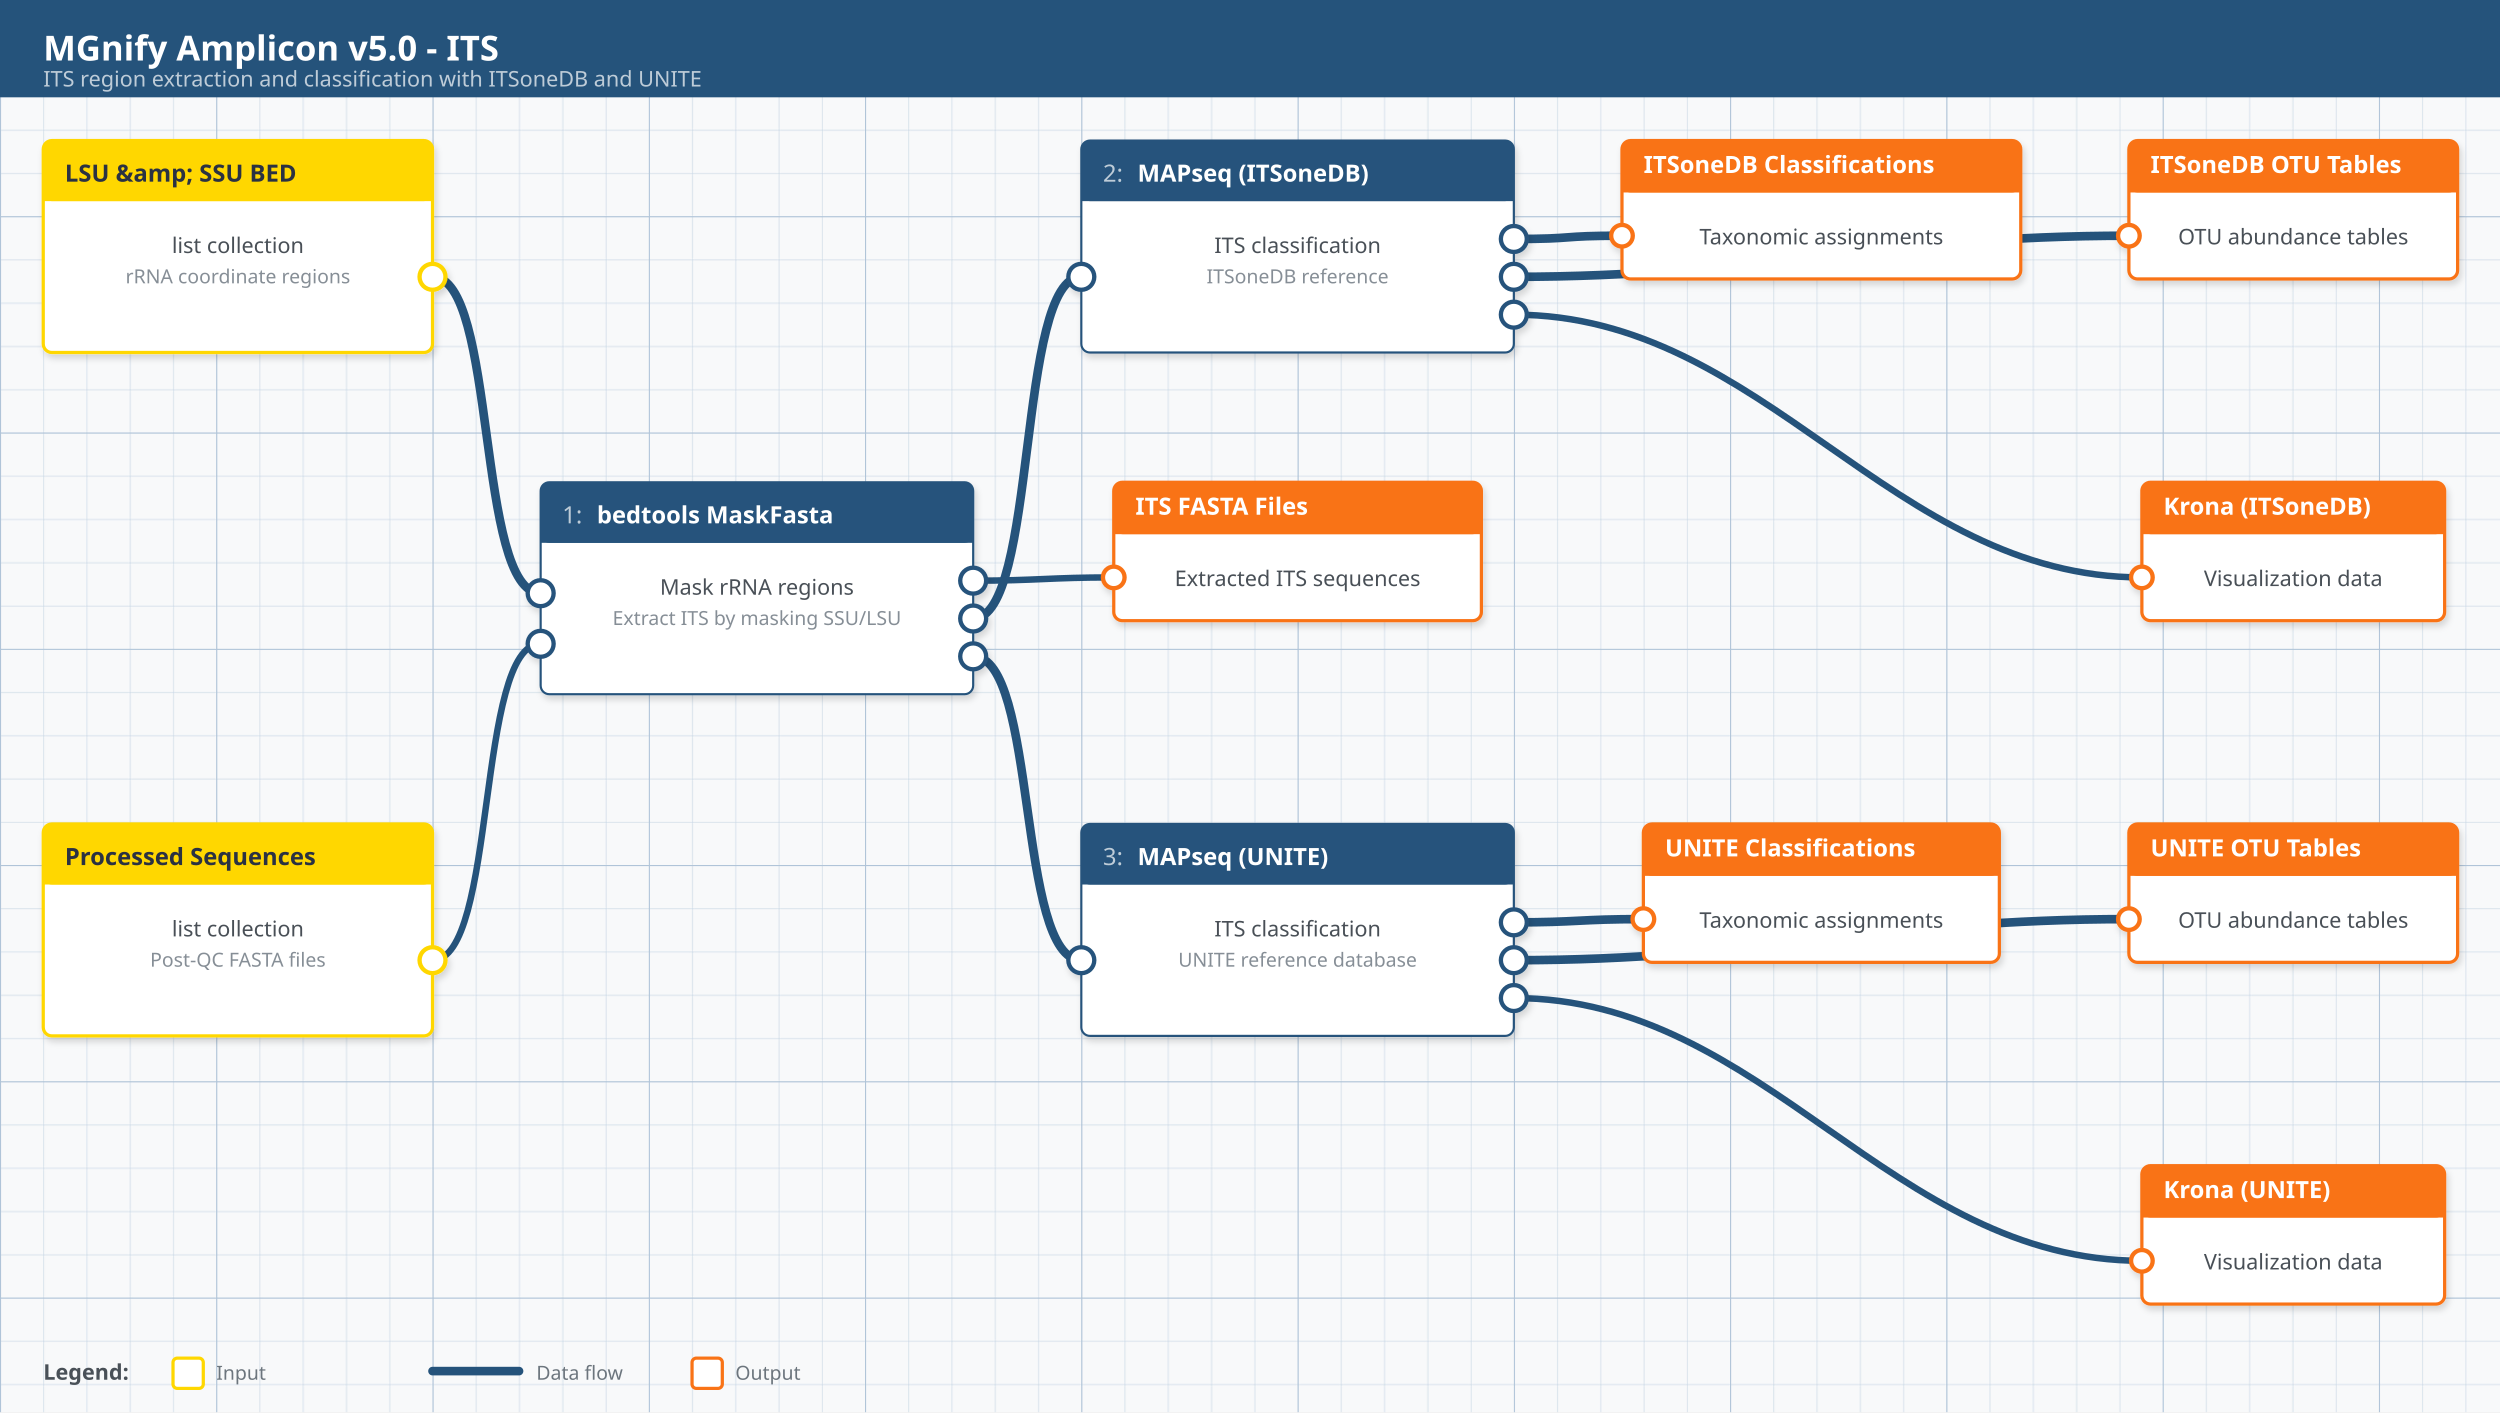
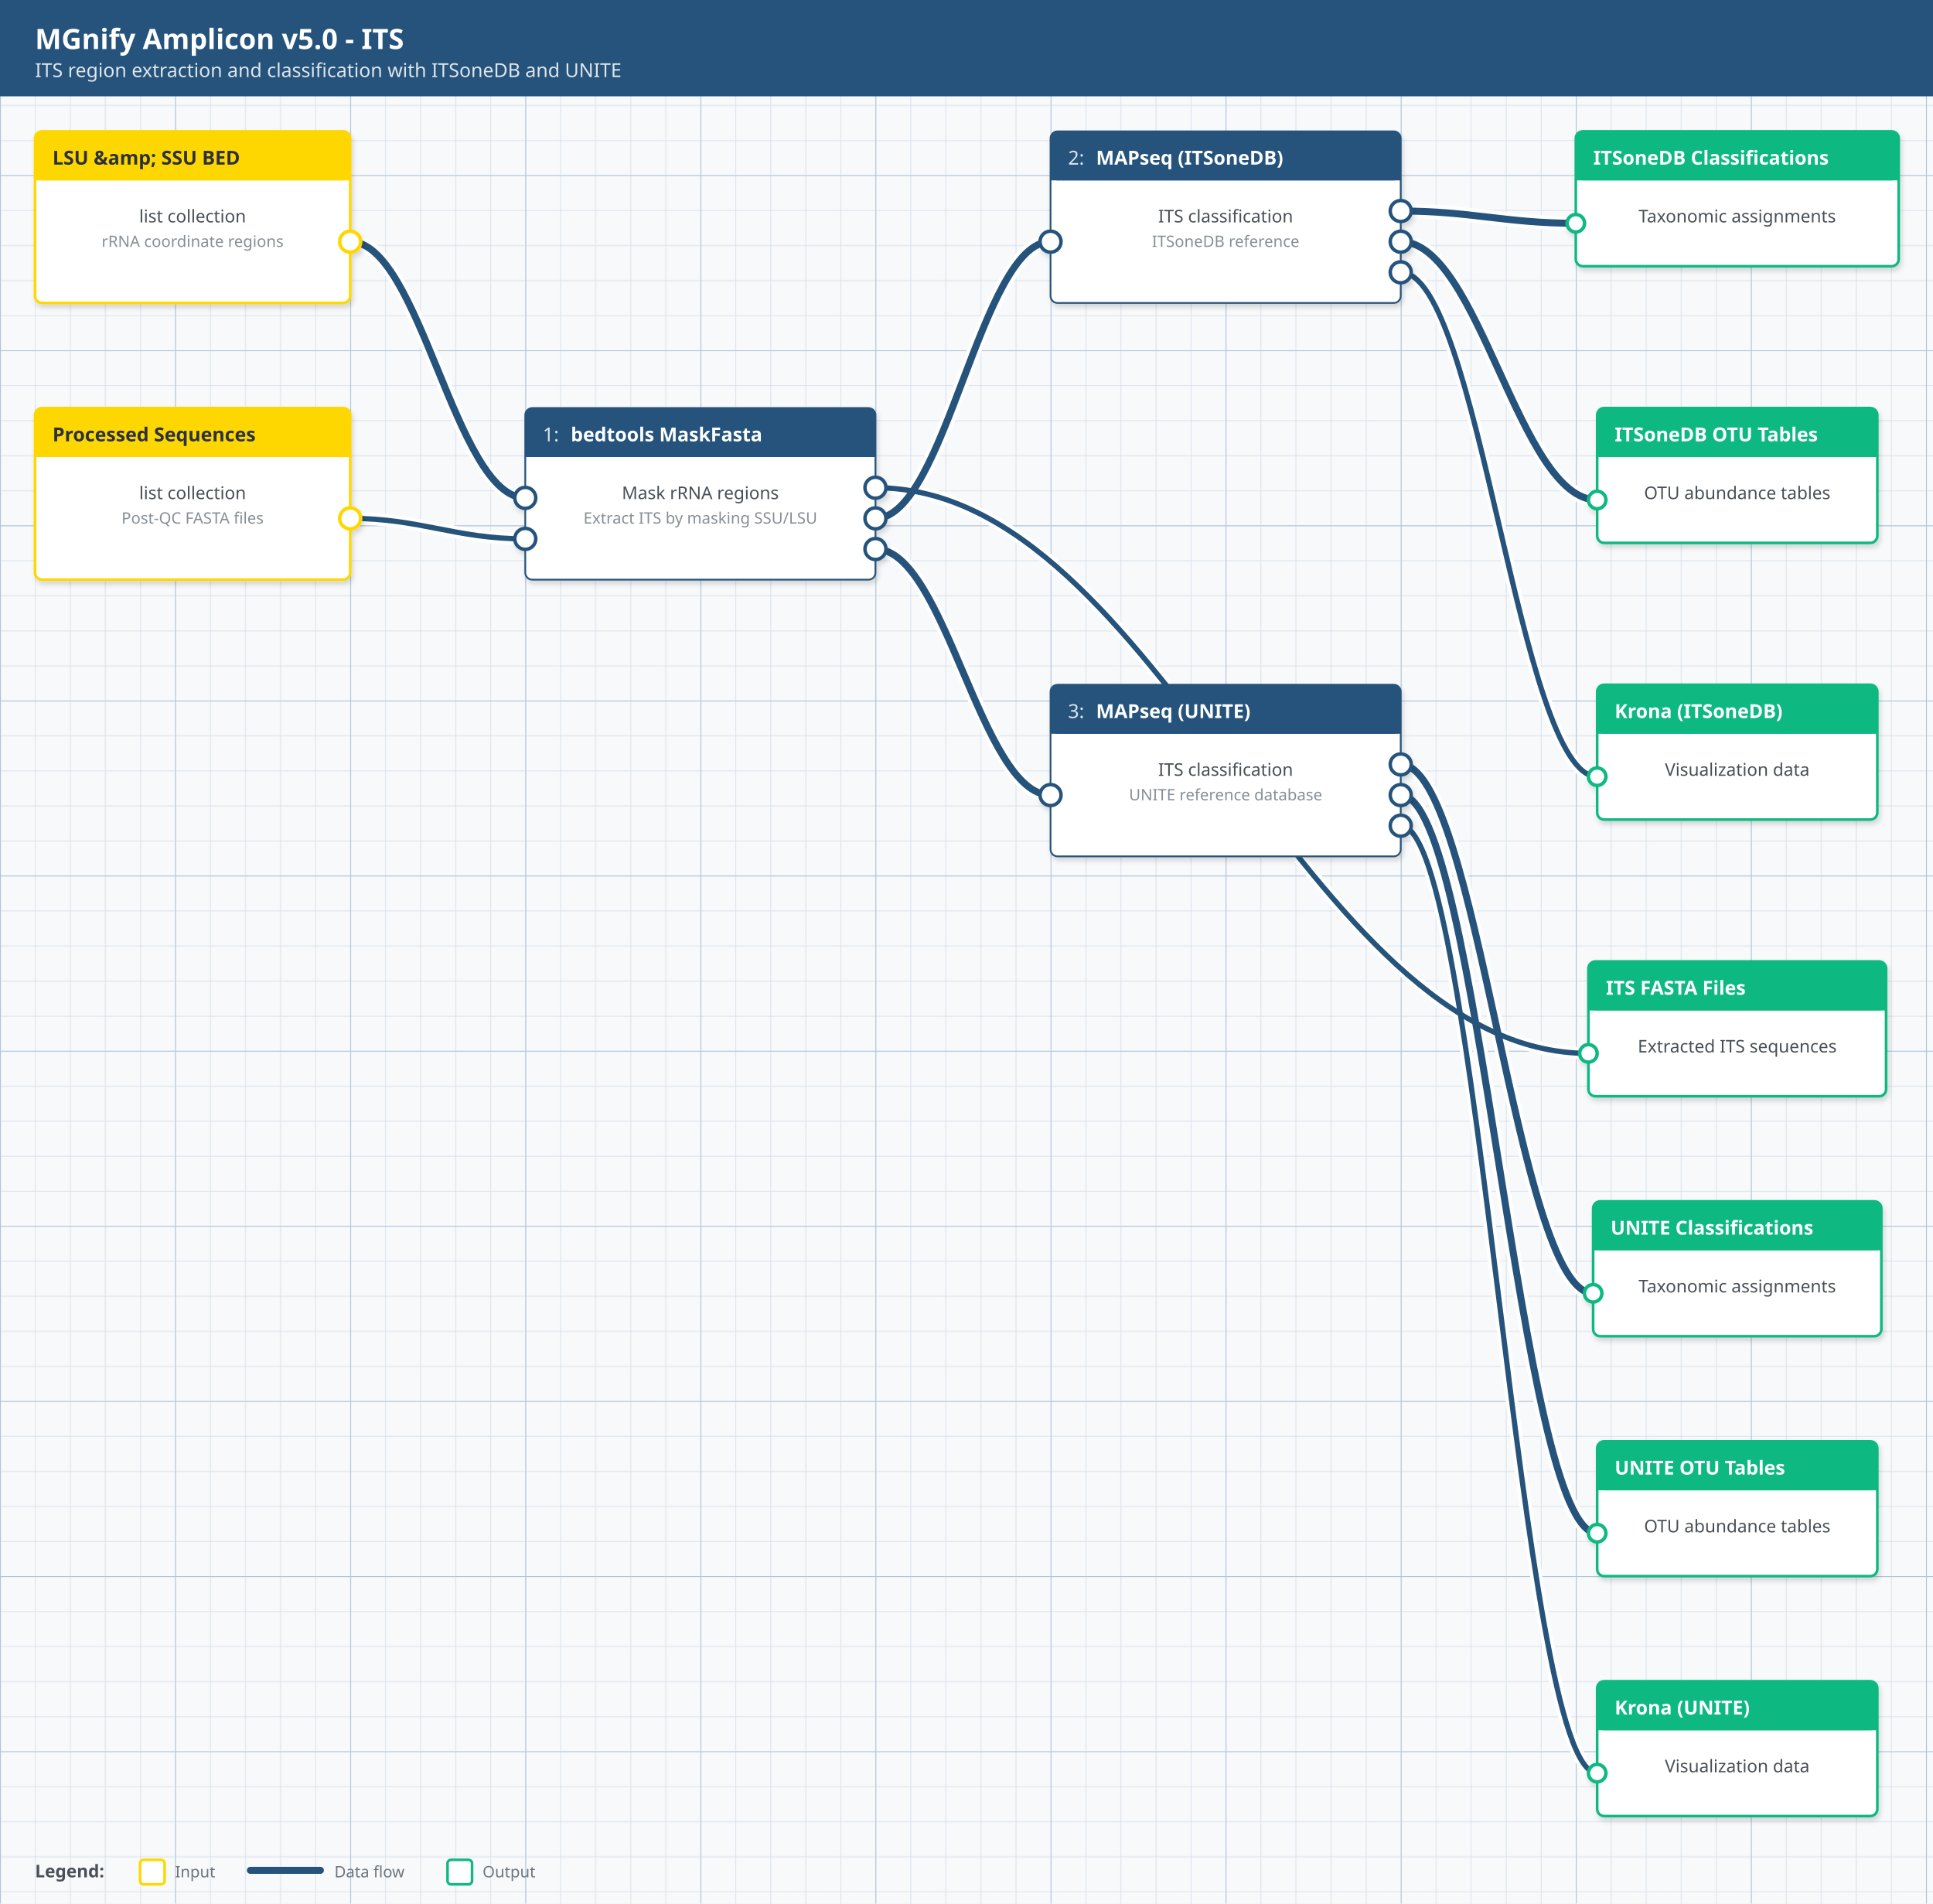
- <svg xmlns="http://www.w3.org/2000/svg" viewBox="0 0 1156 653" aria-label="MGnify Amplicon v5.0 - ITS" role="img">
+ <svg xmlns="http://www.w3.org/2000/svg" viewBox="0 0 1104 1087" aria-label="MGnify Amplicon v5.0 - ITS" role="img">
  <defs>
    <pattern id="wd-grid" width="20" height="20" patternUnits="userSpaceOnUse">
      <path d="M 20 0 L 0 0 0 20" fill="none" stroke="#c5d5e4" stroke-width="0.5" />
    </pattern>
    <pattern id="wd-grid-major" width="100" height="100" patternUnits="userSpaceOnUse">
      <rect width="100" height="100" fill="url(#wd-grid)" />
      <path d="M 100 0 L 0 0 0 100" fill="none" stroke="#b0c4d8" stroke-width="1" />
    </pattern>
    <filter id="wd-shadow" x="-5%" y="-5%" width="115%" height="115%">
      <feDropShadow dx="1" dy="2" stdDeviation="1.5" flood-opacity="0.15" />
    </filter>
  </defs>
-   <rect width="1156" height="653" fill="#f8f9fa" />
-   <rect width="1156" height="653" fill="url(#wd-grid-major)" />
-   <rect x="0" y="0" width="1156" height="45" fill="#25537b" />
+   <rect width="1104" height="1087" fill="#f8f9fa" />
+   <rect width="1104" height="1087" fill="url(#wd-grid-major)" />
+   <rect x="0" y="0" width="1104" height="55" fill="#25537b" />
  <text x="20" y="28" font-family="system-ui, sans-serif" font-size="16" font-weight="600" fill="white">MGnify Amplicon v5.0 - ITS</text>
-   <text x="20" y="40" font-family="system-ui, sans-serif" font-size="10" fill="rgba(255,255,255,0.7)">ITS region extraction and classification with ITSoneDB and UNITE</text>
-   <path d="M 200.0 128.0 C 230.0 128.0, 220.0 274.3, 250.0 274.3" stroke="#25537b" fill="none" stroke-linecap="round" stroke-width="4" />
-   <path d="M 200.0 444.0 C 230.0 444.0, 220.0 297.7, 250.0 297.7" stroke="#25537b" fill="none" stroke-linecap="round" stroke-width="3" />
-   <path d="M 450.0 268.5 C 480.0 268.5, 485.0 267.0, 515.0 267.0" stroke="#25537b" fill="none" stroke-linecap="round" stroke-width="3" />
-   <path d="M 450.0 286.0 C 480.0 286.0, 470.0 128.0, 500.0 128.0" stroke="#25537b" fill="none" stroke-linecap="round" stroke-width="4" />
-   <path d="M 450.0 303.5 C 480.0 303.5, 470.0 444.0, 500.0 444.0" stroke="#25537b" fill="none" stroke-linecap="round" stroke-width="4" />
-   <path d="M 700.0 110.5 C 730.0 110.5, 720.0 109.0, 750.0 109.0" stroke="#25537b" fill="none" stroke-linecap="round" stroke-width="4" />
-   <path d="M 700.0 128.0 C 813.8 128.0, 870.6 109.0, 984.4 109.0" stroke="#25537b" fill="none" stroke-linecap="round" stroke-width="4" />
-   <path d="M 700.0 145.5 C 816.2 145.5, 874.2 267.0, 990.4 267.0" stroke="#25537b" fill="none" stroke-linecap="round" stroke-width="3" />
-   <path d="M 700.0 426.5 C 730.0 426.5, 729.9 425.0, 759.9 425.0" stroke="#25537b" fill="none" stroke-linecap="round" stroke-width="4" />
-   <path d="M 700.0 444.0 C 813.8 444.0, 870.6 425.0, 984.4 425.0" stroke="#25537b" fill="none" stroke-linecap="round" stroke-width="4" />
-   <path d="M 700.0 461.5 C 816.2 461.5, 874.2 583.0, 990.4 583.0" stroke="#25537b" fill="none" stroke-linecap="round" stroke-width="3" />
-   <g filter="url(#wd-shadow)" transform="translate(20.0, 65.0)">
+   <text x="20" y="44" font-family="system-ui, sans-serif" font-size="11" fill="rgba(255,255,255,0.85)">ITS region extraction and classification with ITSoneDB and UNITE</text>
+   <path d="M 200.0 138.0 C 240.0 138.0, 260.0 284.3, 300.0 284.3" stroke="white" fill="none" stroke-linecap="round" stroke-width="8" />
+   <path d="M 200.0 296.0 C 240.0 296.0, 260.0 307.7, 300.0 307.7" stroke="white" fill="none" stroke-linecap="round" stroke-width="7" />
+   <path d="M 500.0 278.5 C 662.9 278.5, 744.3 601.5, 907.2 601.5" stroke="white" fill="none" stroke-linecap="round" stroke-width="7" />
+   <path d="M 500.0 296.0 C 540.0 296.0, 560.0 138.0, 600.0 138.0" stroke="white" fill="none" stroke-linecap="round" stroke-width="8" />
+   <path d="M 500.0 313.5 C 540.0 313.5, 560.0 454.0, 600.0 454.0" stroke="white" fill="none" stroke-linecap="round" stroke-width="8" />
+   <path d="M 800.0 120.5 C 840.0 120.5, 860.0 127.5, 900.0 127.5" stroke="white" fill="none" stroke-linecap="round" stroke-width="8" />
+   <path d="M 800.0 138.0 C 844.9 138.0, 867.3 285.5, 912.2 285.5" stroke="white" fill="none" stroke-linecap="round" stroke-width="8" />
+   <path d="M 800.0 155.5 C 844.9 155.5, 867.3 443.5, 912.2 443.5" stroke="white" fill="none" stroke-linecap="round" stroke-width="7" />
+   <path d="M 800.0 436.5 C 844.0 436.5, 865.9 738.5, 909.9 738.5" stroke="white" fill="none" stroke-linecap="round" stroke-width="8" />
+   <path d="M 800.0 454.0 C 844.9 454.0, 867.3 875.5, 912.2 875.5" stroke="white" fill="none" stroke-linecap="round" stroke-width="8" />
+   <path d="M 800.0 471.5 C 844.9 471.5, 867.3 1012.5, 912.2 1012.5" stroke="white" fill="none" stroke-linecap="round" stroke-width="7" />
+   <path d="M 200.0 138.0 C 240.0 138.0, 260.0 284.3, 300.0 284.3" stroke="#25537b" fill="none" stroke-linecap="round" stroke-width="4" />
+   <path d="M 200.0 296.0 C 240.0 296.0, 260.0 307.7, 300.0 307.7" stroke="#25537b" fill="none" stroke-linecap="round" stroke-width="3" />
+   <path d="M 500.0 278.5 C 662.9 278.5, 744.3 601.5, 907.2 601.5" stroke="#25537b" fill="none" stroke-linecap="round" stroke-width="3" />
+   <path d="M 500.0 296.0 C 540.0 296.0, 560.0 138.0, 600.0 138.0" stroke="#25537b" fill="none" stroke-linecap="round" stroke-width="4" />
+   <path d="M 500.0 313.5 C 540.0 313.5, 560.0 454.0, 600.0 454.0" stroke="#25537b" fill="none" stroke-linecap="round" stroke-width="4" />
+   <path d="M 800.0 120.5 C 840.0 120.5, 860.0 127.5, 900.0 127.5" stroke="#25537b" fill="none" stroke-linecap="round" stroke-width="4" />
+   <path d="M 800.0 138.0 C 844.9 138.0, 867.3 285.5, 912.2 285.5" stroke="#25537b" fill="none" stroke-linecap="round" stroke-width="4" />
+   <path d="M 800.0 155.5 C 844.9 155.5, 867.3 443.5, 912.2 443.5" stroke="#25537b" fill="none" stroke-linecap="round" stroke-width="3" />
+   <path d="M 800.0 436.5 C 844.0 436.5, 865.9 738.5, 909.9 738.5" stroke="#25537b" fill="none" stroke-linecap="round" stroke-width="4" />
+   <path d="M 800.0 454.0 C 844.9 454.0, 867.3 875.5, 912.2 875.5" stroke="#25537b" fill="none" stroke-linecap="round" stroke-width="4" />
+   <path d="M 800.0 471.5 C 844.9 471.5, 867.3 1012.5, 912.2 1012.5" stroke="#25537b" fill="none" stroke-linecap="round" stroke-width="3" />
+   <g filter="url(#wd-shadow)" transform="translate(20.0, 75.0)">
    <rect width="180.0" height="98.0" rx="4" fill="white" stroke="#ffd700" stroke-width="1.5" />
    <rect width="180.0" height="28" rx="4" fill="#ffd700" />
    <rect x="0" y="24" width="180.0" height="4" fill="#ffd700" />
    <text x="10" y="19" font-family="system-ui, sans-serif" font-size="11" font-weight="600" fill="#2C3143">LSU &amp;amp; SSU BED</text>
    <text x="90.0" y="52" text-anchor="middle" font-family="system-ui, sans-serif" font-size="10" fill="#495057">list collection</text>
    <text x="90.0" y="66" text-anchor="middle" font-family="system-ui, sans-serif" font-size="9" fill="#868e96">rRNA coordinate regions</text>
    <circle cx="180.0" cy="63.0" r="6" fill="white" stroke="#ffd700" stroke-width="2" />
  </g>
-   <g filter="url(#wd-shadow)" transform="translate(20.0, 381.0)">
+   <g filter="url(#wd-shadow)" transform="translate(20.0, 233.0)">
    <rect width="180.0" height="98.0" rx="4" fill="white" stroke="#ffd700" stroke-width="1.5" />
    <rect width="180.0" height="28" rx="4" fill="#ffd700" />
    <rect x="0" y="24" width="180.0" height="4" fill="#ffd700" />
    <text x="10" y="19" font-family="system-ui, sans-serif" font-size="11" font-weight="600" fill="#2C3143">Processed Sequences</text>
    <text x="90.0" y="52" text-anchor="middle" font-family="system-ui, sans-serif" font-size="10" fill="#495057">list collection</text>
    <text x="90.0" y="66" text-anchor="middle" font-family="system-ui, sans-serif" font-size="9" fill="#868e96">Post-QC FASTA files</text>
    <circle cx="180.0" cy="63.0" r="6" fill="white" stroke="#ffd700" stroke-width="2" />
  </g>
-   <g filter="url(#wd-shadow)" transform="translate(250.0, 223.0)">
+   <g filter="url(#wd-shadow)" transform="translate(300.0, 233.0)">
    <rect width="200.0" height="98.0" rx="4" fill="white" stroke="#25537b" stroke-width="1" />
    <rect width="200.0" height="28" rx="4" fill="#25537b" />
    <rect x="0" y="24" width="200.0" height="4" fill="#25537b" />
-     <text x="10" y="19" font-family="system-ui, sans-serif" font-size="11" fill="rgba(255,255,255,0.7)">1:</text>
+     <text x="10" y="19" font-family="system-ui, sans-serif" font-size="11" font-weight="500" fill="rgba(255,255,255,0.85)">1:</text>
    <text x="26" y="19" font-family="system-ui, sans-serif" font-size="11" font-weight="600" fill="white">bedtools MaskFasta</text>
    <text x="100.0" y="52" text-anchor="middle" font-family="system-ui, sans-serif" font-size="10" fill="#495057">Mask rRNA regions</text>
    <text x="100.0" y="66" text-anchor="middle" font-family="system-ui, sans-serif" font-size="9" fill="#868e96">Extract ITS by masking SSU/LSU</text>
    <circle cx="0.0" cy="51.3" r="6" fill="white" stroke="#25537b" stroke-width="2" />
    <circle cx="0.0" cy="74.7" r="6" fill="white" stroke="#25537b" stroke-width="2" />
    <circle cx="200.0" cy="45.5" r="6" fill="white" stroke="#25537b" stroke-width="2" />
    <circle cx="200.0" cy="63.0" r="6" fill="white" stroke="#25537b" stroke-width="2" />
    <circle cx="200.0" cy="80.5" r="6" fill="white" stroke="#25537b" stroke-width="2" />
  </g>
-   <g filter="url(#wd-shadow)" transform="translate(500.0, 65.0)">
+   <g filter="url(#wd-shadow)" transform="translate(600.0, 75.0)">
    <rect width="200.0" height="98.0" rx="4" fill="white" stroke="#25537b" stroke-width="1" />
    <rect width="200.0" height="28" rx="4" fill="#25537b" />
    <rect x="0" y="24" width="200.0" height="4" fill="#25537b" />
-     <text x="10" y="19" font-family="system-ui, sans-serif" font-size="11" fill="rgba(255,255,255,0.7)">2:</text>
+     <text x="10" y="19" font-family="system-ui, sans-serif" font-size="11" font-weight="500" fill="rgba(255,255,255,0.85)">2:</text>
    <text x="26" y="19" font-family="system-ui, sans-serif" font-size="11" font-weight="600" fill="white">MAPseq (ITSoneDB)</text>
    <text x="100.0" y="52" text-anchor="middle" font-family="system-ui, sans-serif" font-size="10" fill="#495057">ITS classification</text>
    <text x="100.0" y="66" text-anchor="middle" font-family="system-ui, sans-serif" font-size="9" fill="#868e96">ITSoneDB reference</text>
    <circle cx="0.0" cy="63.0" r="6" fill="white" stroke="#25537b" stroke-width="2" />
    <circle cx="200.0" cy="45.5" r="6" fill="white" stroke="#25537b" stroke-width="2" />
    <circle cx="200.0" cy="63.0" r="6" fill="white" stroke="#25537b" stroke-width="2" />
    <circle cx="200.0" cy="80.5" r="6" fill="white" stroke="#25537b" stroke-width="2" />
  </g>
-   <g filter="url(#wd-shadow)" transform="translate(500.0, 381.0)">
+   <g filter="url(#wd-shadow)" transform="translate(600.0, 391.0)">
    <rect width="200.0" height="98.0" rx="4" fill="white" stroke="#25537b" stroke-width="1" />
    <rect width="200.0" height="28" rx="4" fill="#25537b" />
    <rect x="0" y="24" width="200.0" height="4" fill="#25537b" />
-     <text x="10" y="19" font-family="system-ui, sans-serif" font-size="11" fill="rgba(255,255,255,0.7)">3:</text>
+     <text x="10" y="19" font-family="system-ui, sans-serif" font-size="11" font-weight="500" fill="rgba(255,255,255,0.85)">3:</text>
    <text x="26" y="19" font-family="system-ui, sans-serif" font-size="11" font-weight="600" fill="white">MAPseq (UNITE)</text>
    <text x="100.0" y="52" text-anchor="middle" font-family="system-ui, sans-serif" font-size="10" fill="#495057">ITS classification</text>
    <text x="100.0" y="66" text-anchor="middle" font-family="system-ui, sans-serif" font-size="9" fill="#868e96">UNITE reference database</text>
    <circle cx="0.0" cy="63.0" r="6" fill="white" stroke="#25537b" stroke-width="2" />
    <circle cx="200.0" cy="45.5" r="6" fill="white" stroke="#25537b" stroke-width="2" />
    <circle cx="200.0" cy="63.0" r="6" fill="white" stroke="#25537b" stroke-width="2" />
    <circle cx="200.0" cy="80.5" r="6" fill="white" stroke="#25537b" stroke-width="2" />
  </g>
-   <g filter="url(#wd-shadow)" transform="translate(515.0, 223.0)">
-     <rect width="170.0" height="64.0" rx="4" fill="white" stroke="#f97316" stroke-width="1.5" />
-     <rect width="170.0" height="24" rx="4" fill="#f97316" />
-     <rect x="0" y="20" width="170.0" height="4" fill="#f97316" />
-     <text x="10" y="15" font-family="system-ui, sans-serif" font-size="11" font-weight="600" fill="white">ITS FASTA Files</text>
-     <text x="85.0" y="48" text-anchor="middle" font-family="system-ui, sans-serif" font-size="10" fill="#495057">Extracted ITS sequences</text>
-     <circle cx="0.0" cy="44.0" r="5" fill="white" stroke="#f97316" stroke-width="2" />
+   <g filter="url(#wd-shadow)" transform="translate(907.2, 549.0)">
+     <rect width="170.0" height="77.0" rx="4" fill="white" stroke="#10b981" stroke-width="1.5" />
+     <rect width="170.0" height="28" rx="4" fill="#10b981" />
+     <rect x="0" y="24" width="170.0" height="4" fill="#10b981" />
+     <text x="10" y="19" font-family="system-ui, sans-serif" font-size="11" font-weight="600" fill="white">ITS FASTA Files</text>
+     <text x="85.0" y="52" text-anchor="middle" font-family="system-ui, sans-serif" font-size="10" fill="#495057">Extracted ITS sequences</text>
+     <circle cx="0.0" cy="52.5" r="5" fill="white" stroke="#10b981" stroke-width="2" />
  </g>
-   <g filter="url(#wd-shadow)" transform="translate(750.0, 65.0)">
-     <rect width="184.4" height="64.0" rx="4" fill="white" stroke="#f97316" stroke-width="1.5" />
-     <rect width="184.4" height="24" rx="4" fill="#f97316" />
-     <rect x="0" y="20" width="184.4" height="4" fill="#f97316" />
-     <text x="10" y="15" font-family="system-ui, sans-serif" font-size="11" font-weight="600" fill="white">ITSoneDB Classifications</text>
-     <text x="92.2" y="48" text-anchor="middle" font-family="system-ui, sans-serif" font-size="10" fill="#495057">Taxonomic assignments</text>
-     <circle cx="0.0" cy="44.0" r="5" fill="white" stroke="#f97316" stroke-width="2" />
+   <g filter="url(#wd-shadow)" transform="translate(900.0, 75.0)">
+     <rect width="184.4" height="77.0" rx="4" fill="white" stroke="#10b981" stroke-width="1.5" />
+     <rect width="184.4" height="28" rx="4" fill="#10b981" />
+     <rect x="0" y="24" width="184.4" height="4" fill="#10b981" />
+     <text x="10" y="19" font-family="system-ui, sans-serif" font-size="11" font-weight="600" fill="white">ITSoneDB Classifications</text>
+     <text x="92.2" y="52" text-anchor="middle" font-family="system-ui, sans-serif" font-size="10" fill="#495057">Taxonomic assignments</text>
+     <circle cx="0.0" cy="52.5" r="5" fill="white" stroke="#10b981" stroke-width="2" />
  </g>
-   <g filter="url(#wd-shadow)" transform="translate(984.4, 65.0)">
-     <rect width="152.0" height="64.0" rx="4" fill="white" stroke="#f97316" stroke-width="1.5" />
-     <rect width="152.0" height="24" rx="4" fill="#f97316" />
-     <rect x="0" y="20" width="152.0" height="4" fill="#f97316" />
-     <text x="10" y="15" font-family="system-ui, sans-serif" font-size="11" font-weight="600" fill="white">ITSoneDB OTU Tables</text>
-     <text x="76.0" y="48" text-anchor="middle" font-family="system-ui, sans-serif" font-size="10" fill="#495057">OTU abundance tables</text>
-     <circle cx="0.0" cy="44.0" r="5" fill="white" stroke="#f97316" stroke-width="2" />
+   <g filter="url(#wd-shadow)" transform="translate(912.2, 233.0)">
+     <rect width="160.0" height="77.0" rx="4" fill="white" stroke="#10b981" stroke-width="1.5" />
+     <rect width="160.0" height="28" rx="4" fill="#10b981" />
+     <rect x="0" y="24" width="160.0" height="4" fill="#10b981" />
+     <text x="10" y="19" font-family="system-ui, sans-serif" font-size="11" font-weight="600" fill="white">ITSoneDB OTU Tables</text>
+     <text x="80.0" y="52" text-anchor="middle" font-family="system-ui, sans-serif" font-size="10" fill="#495057">OTU abundance tables</text>
+     <circle cx="0.0" cy="52.5" r="5" fill="white" stroke="#10b981" stroke-width="2" />
  </g>
-   <g filter="url(#wd-shadow)" transform="translate(759.9, 381.0)">
-     <rect width="164.6" height="64.0" rx="4" fill="white" stroke="#f97316" stroke-width="1.5" />
-     <rect width="164.6" height="24" rx="4" fill="#f97316" />
-     <rect x="0" y="20" width="164.6" height="4" fill="#f97316" />
-     <text x="10" y="15" font-family="system-ui, sans-serif" font-size="11" font-weight="600" fill="white">UNITE Classifications</text>
-     <text x="82.3" y="48" text-anchor="middle" font-family="system-ui, sans-serif" font-size="10" fill="#495057">Taxonomic assignments</text>
-     <circle cx="0.0" cy="44.0" r="5" fill="white" stroke="#f97316" stroke-width="2" />
+   <g filter="url(#wd-shadow)" transform="translate(909.9, 686.0)">
+     <rect width="164.6" height="77.0" rx="4" fill="white" stroke="#10b981" stroke-width="1.5" />
+     <rect width="164.6" height="28" rx="4" fill="#10b981" />
+     <rect x="0" y="24" width="164.6" height="4" fill="#10b981" />
+     <text x="10" y="19" font-family="system-ui, sans-serif" font-size="11" font-weight="600" fill="white">UNITE Classifications</text>
+     <text x="82.3" y="52" text-anchor="middle" font-family="system-ui, sans-serif" font-size="10" fill="#495057">Taxonomic assignments</text>
+     <circle cx="0.0" cy="52.5" r="5" fill="white" stroke="#10b981" stroke-width="2" />
  </g>
-   <g filter="url(#wd-shadow)" transform="translate(984.4, 381.0)">
-     <rect width="152.0" height="64.0" rx="4" fill="white" stroke="#f97316" stroke-width="1.5" />
-     <rect width="152.0" height="24" rx="4" fill="#f97316" />
-     <rect x="0" y="20" width="152.0" height="4" fill="#f97316" />
-     <text x="10" y="15" font-family="system-ui, sans-serif" font-size="11" font-weight="600" fill="white">UNITE OTU Tables</text>
-     <text x="76.0" y="48" text-anchor="middle" font-family="system-ui, sans-serif" font-size="10" fill="#495057">OTU abundance tables</text>
-     <circle cx="0.0" cy="44.0" r="5" fill="white" stroke="#f97316" stroke-width="2" />
+   <g filter="url(#wd-shadow)" transform="translate(912.2, 823.0)">
+     <rect width="160.0" height="77.0" rx="4" fill="white" stroke="#10b981" stroke-width="1.5" />
+     <rect width="160.0" height="28" rx="4" fill="#10b981" />
+     <rect x="0" y="24" width="160.0" height="4" fill="#10b981" />
+     <text x="10" y="19" font-family="system-ui, sans-serif" font-size="11" font-weight="600" fill="white">UNITE OTU Tables</text>
+     <text x="80.0" y="52" text-anchor="middle" font-family="system-ui, sans-serif" font-size="10" fill="#495057">OTU abundance tables</text>
+     <circle cx="0.0" cy="52.5" r="5" fill="white" stroke="#10b981" stroke-width="2" />
  </g>
-   <g filter="url(#wd-shadow)" transform="translate(990.4, 223.0)">
-     <rect width="140.0" height="64.0" rx="4" fill="white" stroke="#f97316" stroke-width="1.5" />
-     <rect width="140.0" height="24" rx="4" fill="#f97316" />
-     <rect x="0" y="20" width="140.0" height="4" fill="#f97316" />
-     <text x="10" y="15" font-family="system-ui, sans-serif" font-size="11" font-weight="600" fill="white">Krona (ITSoneDB)</text>
-     <text x="70.0" y="48" text-anchor="middle" font-family="system-ui, sans-serif" font-size="10" fill="#495057">Visualization data</text>
-     <circle cx="0.0" cy="44.0" r="5" fill="white" stroke="#f97316" stroke-width="2" />
+   <g filter="url(#wd-shadow)" transform="translate(912.2, 391.0)">
+     <rect width="160.0" height="77.0" rx="4" fill="white" stroke="#10b981" stroke-width="1.5" />
+     <rect width="160.0" height="28" rx="4" fill="#10b981" />
+     <rect x="0" y="24" width="160.0" height="4" fill="#10b981" />
+     <text x="10" y="19" font-family="system-ui, sans-serif" font-size="11" font-weight="600" fill="white">Krona (ITSoneDB)</text>
+     <text x="80.0" y="52" text-anchor="middle" font-family="system-ui, sans-serif" font-size="10" fill="#495057">Visualization data</text>
+     <circle cx="0.0" cy="52.5" r="5" fill="white" stroke="#10b981" stroke-width="2" />
  </g>
-   <g filter="url(#wd-shadow)" transform="translate(990.4, 539.0)">
-     <rect width="140.0" height="64.0" rx="4" fill="white" stroke="#f97316" stroke-width="1.5" />
-     <rect width="140.0" height="24" rx="4" fill="#f97316" />
-     <rect x="0" y="20" width="140.0" height="4" fill="#f97316" />
-     <text x="10" y="15" font-family="system-ui, sans-serif" font-size="11" font-weight="600" fill="white">Krona (UNITE)</text>
-     <text x="70.0" y="48" text-anchor="middle" font-family="system-ui, sans-serif" font-size="10" fill="#495057">Visualization data</text>
-     <circle cx="0.0" cy="44.0" r="5" fill="white" stroke="#f97316" stroke-width="2" />
+   <g filter="url(#wd-shadow)" transform="translate(912.2, 960.0)">
+     <rect width="160.0" height="77.0" rx="4" fill="white" stroke="#10b981" stroke-width="1.5" />
+     <rect width="160.0" height="28" rx="4" fill="#10b981" />
+     <rect x="0" y="24" width="160.0" height="4" fill="#10b981" />
+     <text x="10" y="19" font-family="system-ui, sans-serif" font-size="11" font-weight="600" fill="white">Krona (UNITE)</text>
+     <text x="80.0" y="52" text-anchor="middle" font-family="system-ui, sans-serif" font-size="10" fill="#495057">Visualization data</text>
+     <circle cx="0.0" cy="52.5" r="5" fill="white" stroke="#10b981" stroke-width="2" />
  </g>
-   <g transform="translate(20, 638)">
+   <g transform="translate(20, 1072)">
    <text x="0" y="0" font-family="system-ui, sans-serif" font-size="10" font-weight="600" fill="#495057">Legend:</text>
    <rect x="60" y="-10" width="14" height="14" rx="2" fill="white" stroke="#ffd700" stroke-width="1.5" />
    <text x="80" y="0" font-family="system-ui, sans-serif" font-size="9" fill="#6c757d">Input</text>
-     <line x1="180" y1="-4" x2="220" y2="-4" stroke="#25537b" stroke-width="4" stroke-linecap="round" />
-     <text x="228" y="0" font-family="system-ui, sans-serif" font-size="9" fill="#6c757d">Data flow</text>
-     <rect x="300" y="-10" width="14" height="14" rx="2" fill="white" stroke="#f97316" stroke-width="1.5" />
-     <text x="320" y="0" font-family="system-ui, sans-serif" font-size="9" fill="#6c757d">Output</text>
+     <line x1="123.0" y1="-4" x2="163.0" y2="-4" stroke="#25537b" stroke-width="4" stroke-linecap="round" />
+     <text x="171.0" y="0" font-family="system-ui, sans-serif" font-size="9" fill="#6c757d">Data flow</text>
+     <rect x="235.6" y="-10" width="14" height="14" rx="2" fill="white" stroke="#10b981" stroke-width="1.5" />
+     <text x="255.6" y="0" font-family="system-ui, sans-serif" font-size="9" fill="#6c757d">Output</text>
  </g>
</svg>
